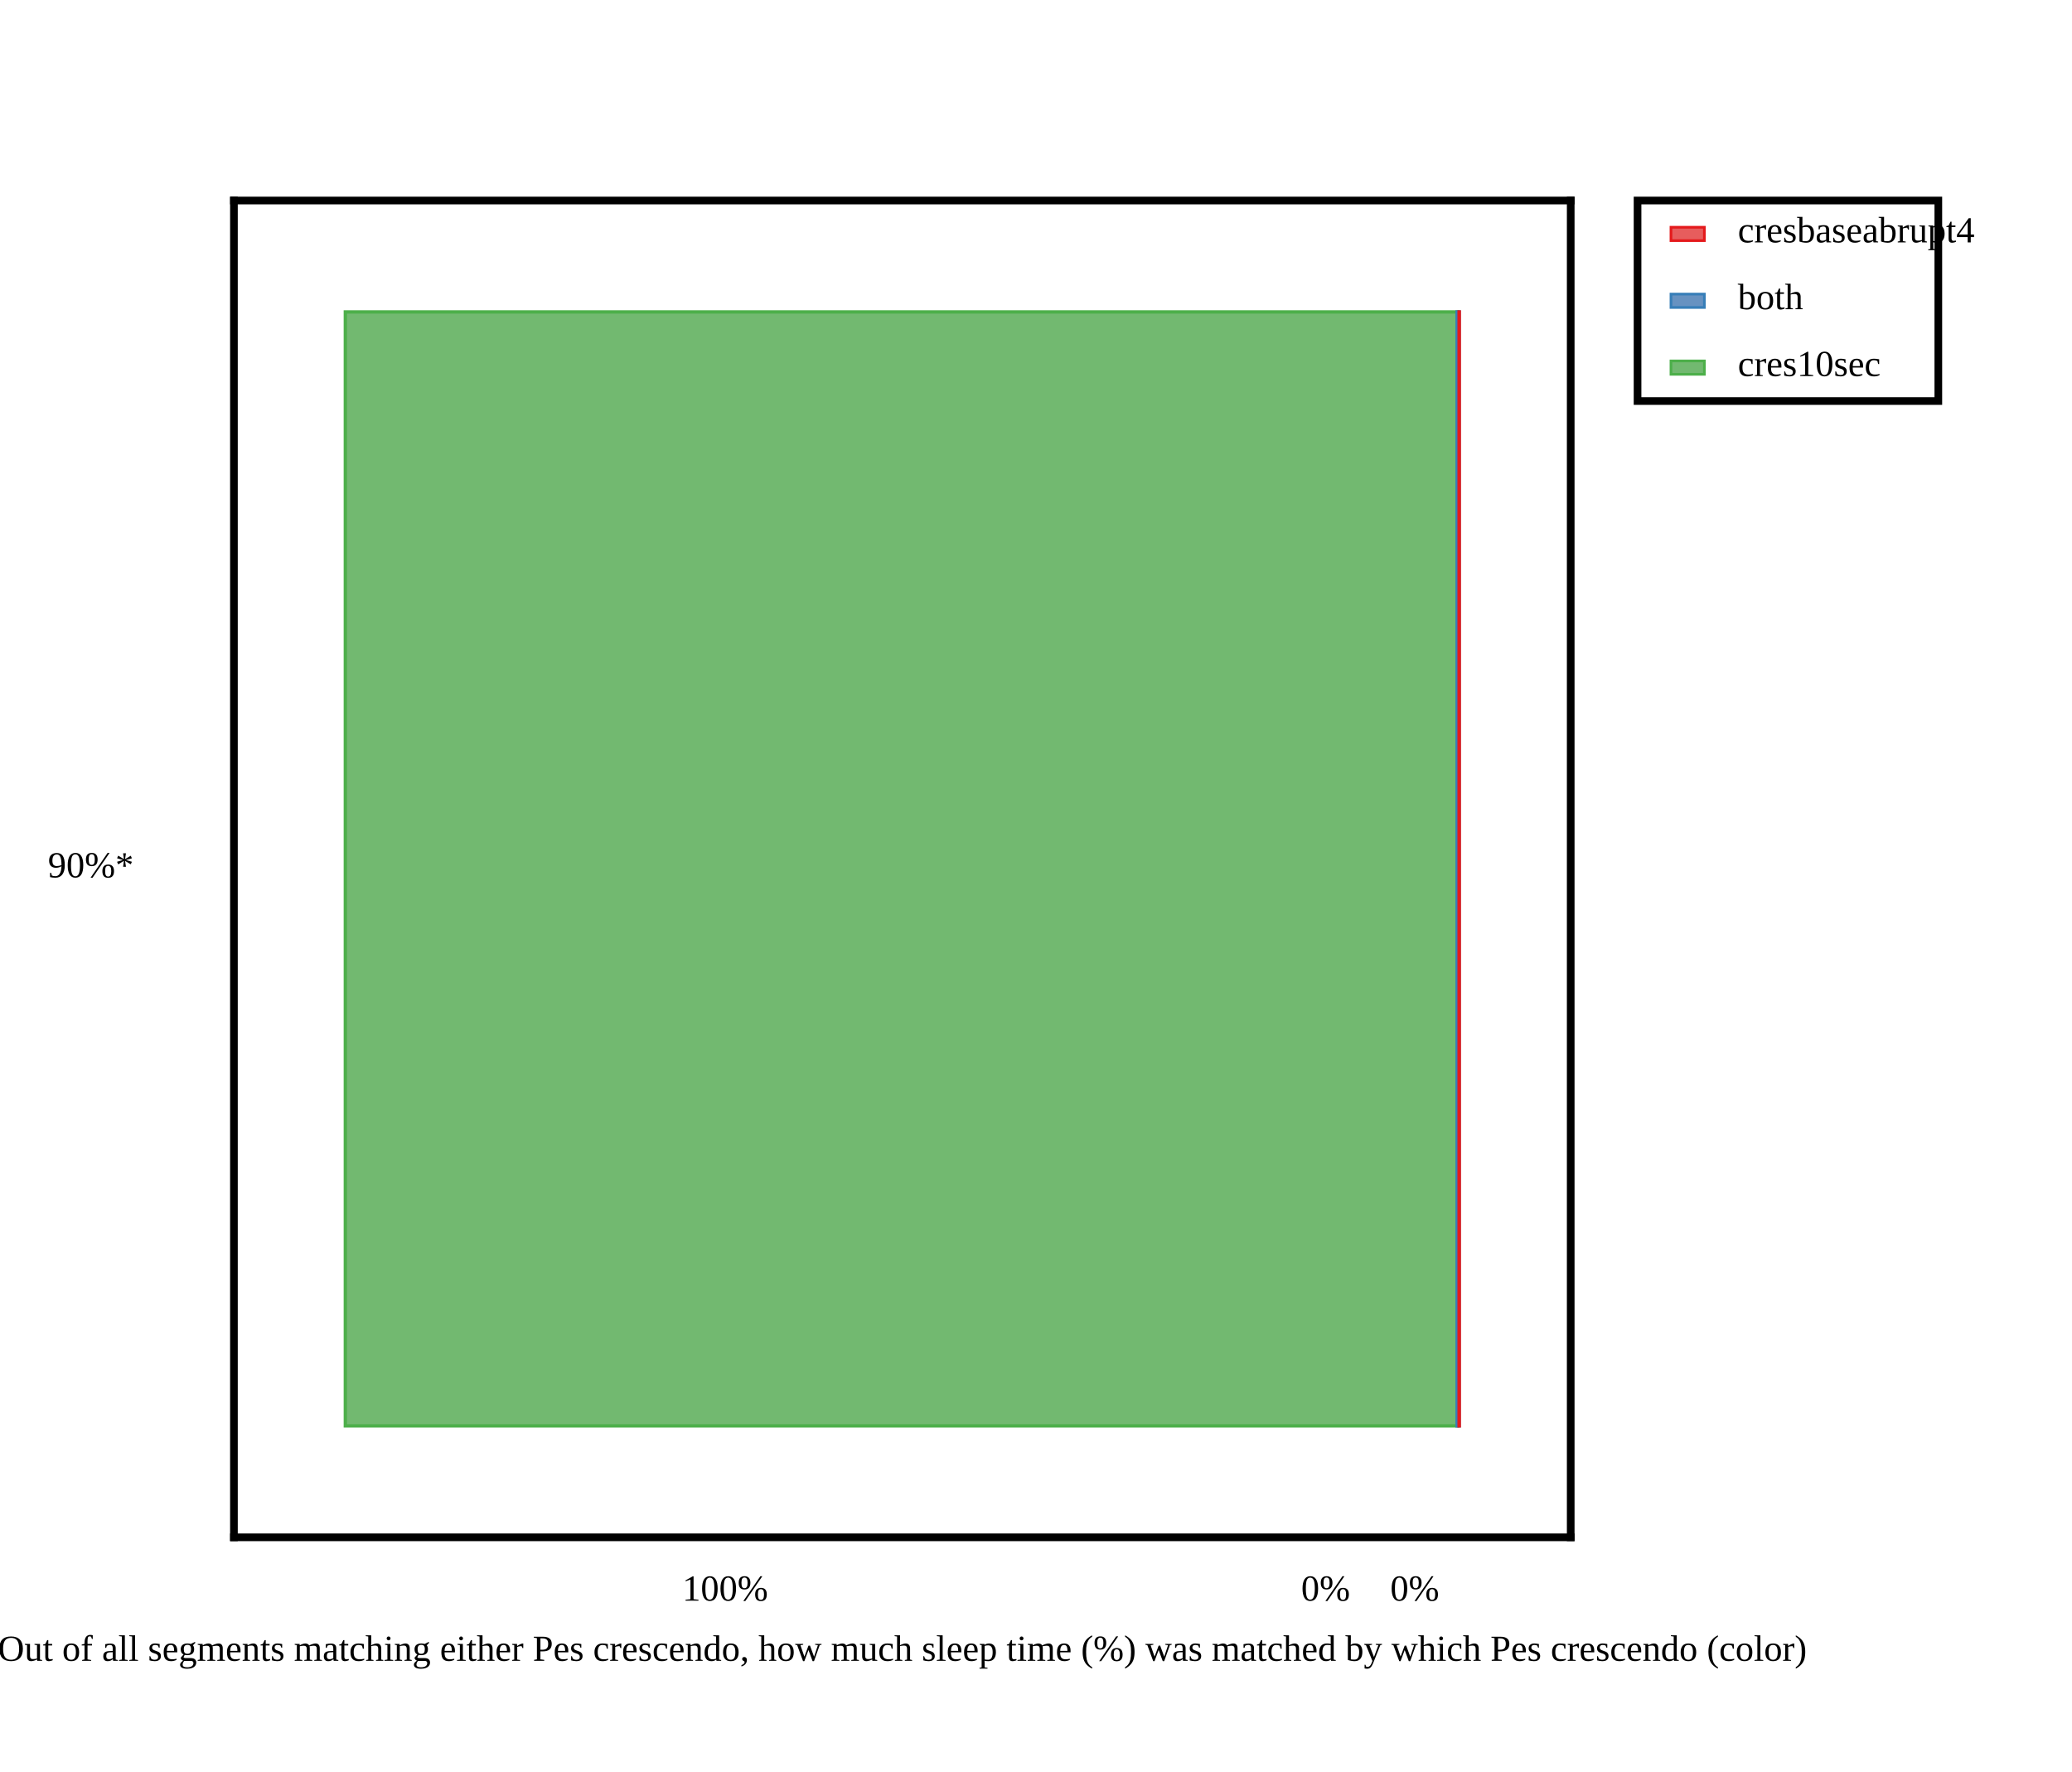
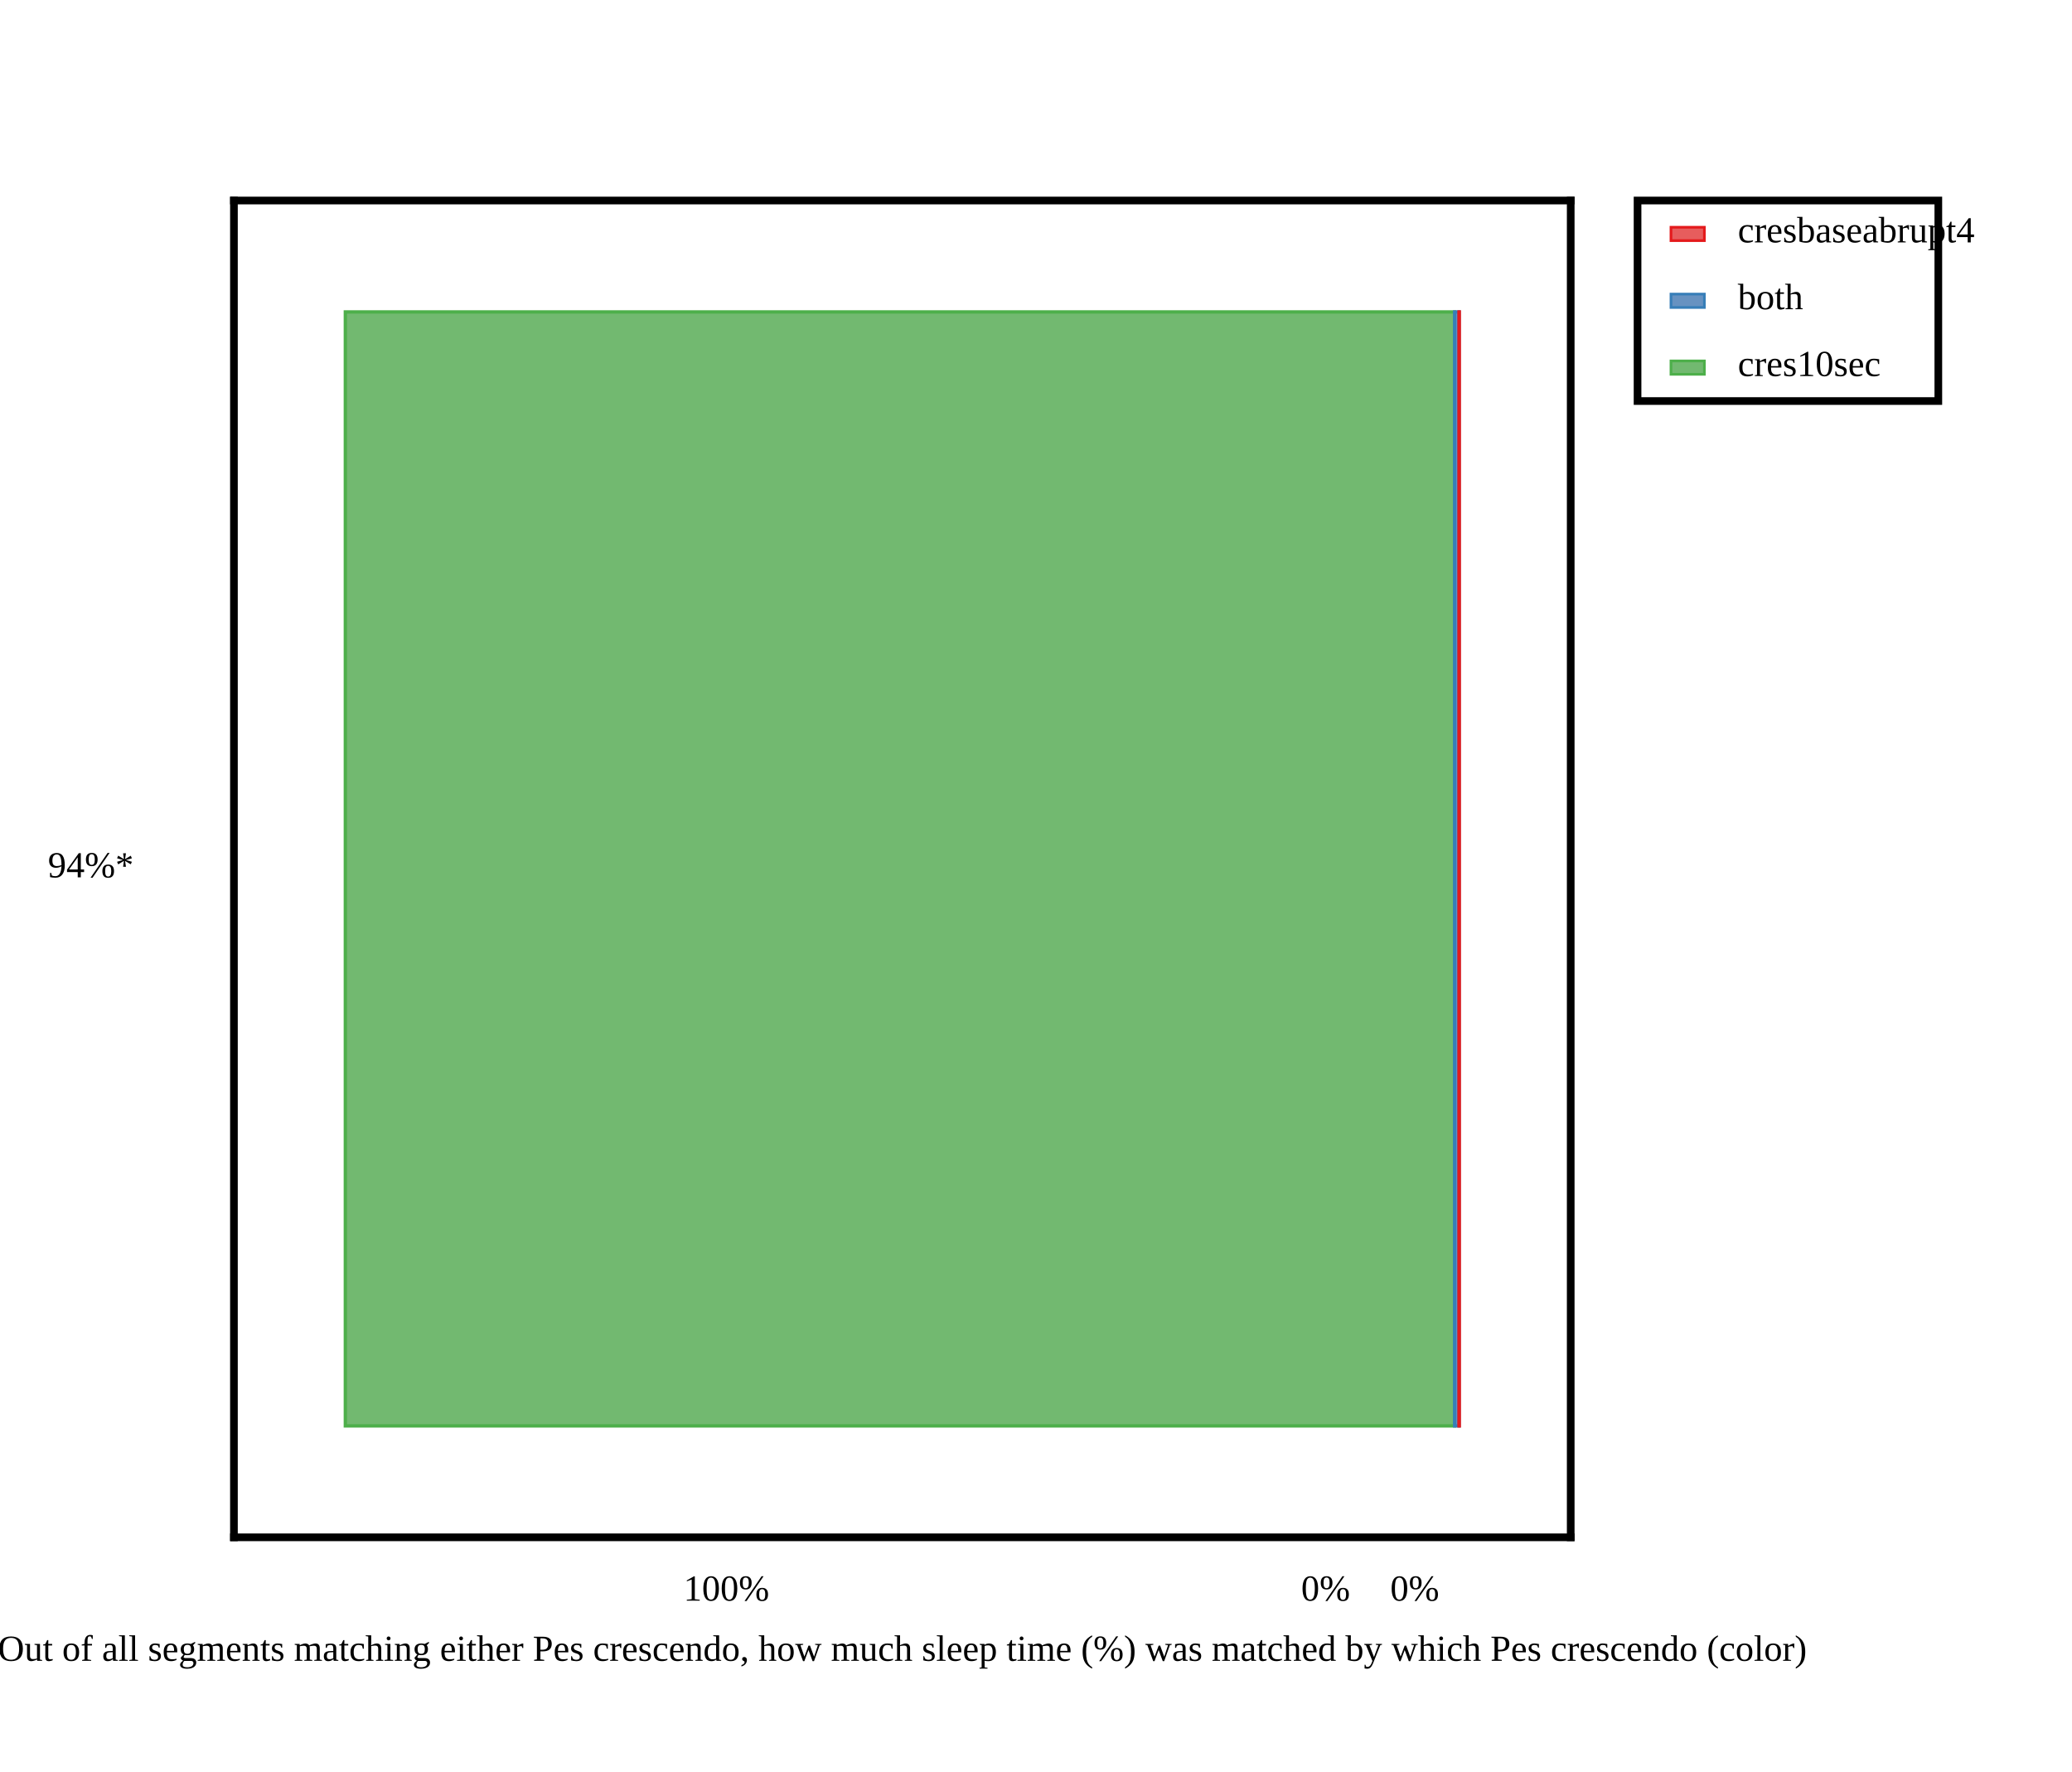
<svg xmlns="http://www.w3.org/2000/svg" height="530" stroke-opacity="1" viewBox="0.0 0.0 620 530.0" font-size="1" width="620" stroke="rgb(0,0,0)" version="1.1">
  <defs />
  <g stroke-linejoin="miter" stroke-opacity="1.0" fill-opacity="0.0" stroke="rgb(0,0,0)" stroke-width="2.293" fill="rgb(0,0,0)" stroke-linecap="square" stroke-miterlimit="10.0">
    <path d="M 70,460 v -400 M 470,460 v -400 " />
  </g>
  <g stroke-linejoin="miter" stroke-opacity="1.0" fill-opacity="1.0" font-size="11.0px" stroke="rgb(0,0,0)" stroke-width="2.293" fill="rgb(0,0,0)" stroke-linecap="butt" stroke-miterlimit="10.0">
-     <text dominant-baseline="middle" transform="matrix(1,0,0,1,40,260)" stroke="none" text-anchor="end">90%*</text>
+     <text dominant-baseline="middle" transform="matrix(1,0,0,1,40,260)" stroke="none" text-anchor="end">94%*</text>
  </g>
  <g stroke-linejoin="miter" stroke-opacity="1.0" fill-opacity="0.0" stroke="rgb(0,0,0)" stroke-width="2.293" fill="rgb(0,0,0)" stroke-linecap="square" stroke-miterlimit="10.0">
    <path d="M 70,460 h 400 M 70,60 h 400 " />
  </g>
  <g stroke-linejoin="miter" stroke-opacity="1.0" fill-opacity="1.0" font-size="11.0px" stroke="rgb(0,0,0)" stroke-width="2.293" fill="rgb(0,0,0)" stroke-linecap="butt" stroke-miterlimit="10.0">
    <text dominant-baseline="text-before-edge" transform="matrix(1,0,0,1,270,490)" stroke="none" text-anchor="middle">Out of all segments matching either Pes crescendo, how much sleep time (%) was matched by which Pes crescendo (color)</text>
  </g>
  <g stroke-linejoin="miter" stroke-opacity="1.0" fill-opacity="1.0" font-size="11.0px" stroke="rgb(0,0,0)" stroke-width="2.293" fill="rgb(0,0,0)" stroke-linecap="butt" stroke-miterlimit="10.0">
    <text dominant-baseline="text-before-edge" transform="matrix(1,0,0,1,423.3333,472)" stroke="none" text-anchor="middle">0%</text>
  </g>
  <g stroke-linejoin="miter" stroke-opacity="1.0" fill-opacity="1.0" font-size="11.0px" stroke="rgb(0,0,0)" stroke-width="2.293" fill="rgb(0,0,0)" stroke-linecap="butt" stroke-miterlimit="10.0">
    <text dominant-baseline="text-before-edge" transform="matrix(1,0,0,1,396.6667,472)" stroke="none" text-anchor="middle">0%</text>
  </g>
  <g stroke-linejoin="miter" stroke-opacity="1.0" fill-opacity="1.0" font-size="11.0px" stroke="rgb(0,0,0)" stroke-width="2.293" fill="rgb(0,0,0)" stroke-linecap="butt" stroke-miterlimit="10.0">
-     <text dominant-baseline="text-before-edge" transform="matrix(1,0,0,1,216.9953,472)" stroke="none" text-anchor="middle">100%</text>
+     <text dominant-baseline="text-before-edge" transform="matrix(1,0,0,1,217.3663,472)" stroke="none" text-anchor="middle">100%</text>
  </g>
  <g stroke-linejoin="miter" stroke-opacity="1.0" fill-opacity="1.0" stroke="rgb(77,175,74)" stroke-width="1.0" fill="rgb(114,185,112)" stroke-linecap="butt" stroke-miterlimit="10.0">
    <defs>
      <clipPath id="cresseccresbaseabruptmyClip1">
        <path d="M 470,460 l -0,-400 h -400 l -0,400 Z" />
      </clipPath>
    </defs>
    <g clip-path="url(#cresseccresbaseabruptmyClip1)">
-       <path d="M 103.333,426.667 v -333.333 h 332.676 v 333.333 Z" />
+       <path d="M 103.333,426.667 v -333.333 h 331.934 v 333.333 Z" />
    </g>
  </g>
  <g stroke-linejoin="miter" stroke-opacity="1.0" fill-opacity="1.0" stroke="rgb(55,126,184)" stroke-width="1.0" fill="rgb(103,146,193)" stroke-linecap="butt" stroke-miterlimit="10.0">
    <defs>
      <clipPath id="cresseccresbaseabruptmyClip2">
        <path d="M 470,460 l -0,-400 h -400 l -0,400 Z" />
      </clipPath>
    </defs>
    <g clip-path="url(#cresseccresbaseabruptmyClip2)">
-       <path d="M 436.009,426.667 v -333.333 h 0.591 v 333.333 Z" />
+       <path d="M 435.267,426.667 v -333.333 h 1.309 v 333.333 Z" />
    </g>
  </g>
  <g stroke-linejoin="miter" stroke-opacity="1.0" fill-opacity="1.0" stroke="rgb(228,26,28)" stroke-width="1.0" fill="rgb(231,93,93)" stroke-linecap="butt" stroke-miterlimit="10.0">
    <defs>
      <clipPath id="cresseccresbaseabruptmyClip3">
        <path d="M 470,460 l -0,-400 h -400 l -0,400 Z" />
      </clipPath>
    </defs>
    <g clip-path="url(#cresseccresbaseabruptmyClip3)">
-       <path d="M 436.601,426.667 v -333.333 h 0.066 v 333.333 Z" />
+       <path d="M 436.577,426.667 v -333.333 h 0.09 v 333.333 Z" />
    </g>
  </g>
  <g stroke-linejoin="miter" stroke-opacity="1.0" fill-opacity="1.0" font-size="11.0px" stroke="rgb(0,0,0)" stroke-width="2.293" fill="rgb(0,0,0)" stroke-linecap="butt" stroke-miterlimit="10.0">
    <text dominant-baseline="text-after-edge" transform="matrix(1,0,0,1,270,40)" stroke="none" text-anchor="middle" />
  </g>
  <g stroke-linejoin="miter" stroke-opacity="1.0" fill-opacity="0.0" stroke="rgb(0,0,0)" stroke-width="2.293" fill="rgb(0,0,0)" stroke-linecap="butt" stroke-miterlimit="10.0">
    <path d="M 580,120 l -0,-60 h -90 l -0,60 Z" />
  </g>
  <g stroke-linejoin="miter" stroke-opacity="1.0" fill-opacity="1.0" font-size="11.0px" stroke="rgb(0,0,0)" stroke-width="2.293" fill="rgb(0,0,0)" stroke-linecap="butt" stroke-miterlimit="10.0">
    <text dominant-baseline="middle" transform="matrix(1,0,0,1,520,110)" stroke="none" text-anchor="start">cres10sec</text>
  </g>
  <g stroke-linejoin="miter" stroke-opacity="1.0" fill-opacity="1.0" stroke="rgb(77,175,74)" stroke-width="0.8" fill="rgb(114,185,112)" stroke-linecap="butt" stroke-miterlimit="10.0">
    <path d="M 500,108 l 10,0 v 4 l -10,0 Z" />
  </g>
  <g stroke-linejoin="miter" stroke-opacity="1.0" fill-opacity="1.0" font-size="11.0px" stroke="rgb(0,0,0)" stroke-width="2.293" fill="rgb(0,0,0)" stroke-linecap="butt" stroke-miterlimit="10.0">
    <text dominant-baseline="middle" transform="matrix(1,0,0,1,520,90)" stroke="none" text-anchor="start">both</text>
  </g>
  <g stroke-linejoin="miter" stroke-opacity="1.0" fill-opacity="1.0" stroke="rgb(55,126,184)" stroke-width="0.8" fill="rgb(103,146,193)" stroke-linecap="butt" stroke-miterlimit="10.0">
    <path d="M 500,88 l 10,0 v 4 l -10,0 Z" />
  </g>
  <g stroke-linejoin="miter" stroke-opacity="1.0" fill-opacity="1.0" font-size="11.0px" stroke="rgb(0,0,0)" stroke-width="2.293" fill="rgb(0,0,0)" stroke-linecap="butt" stroke-miterlimit="10.0">
    <text dominant-baseline="middle" transform="matrix(1,0,0,1,520,70)" stroke="none" text-anchor="start">cresbaseabrupt4</text>
  </g>
  <g stroke-linejoin="miter" stroke-opacity="1.0" fill-opacity="1.0" stroke="rgb(228,26,28)" stroke-width="0.8" fill="rgb(231,93,93)" stroke-linecap="butt" stroke-miterlimit="10.0">
    <path d="M 500,68 l 10,0 v 4 l -10,0 Z" />
  </g>
</svg>
